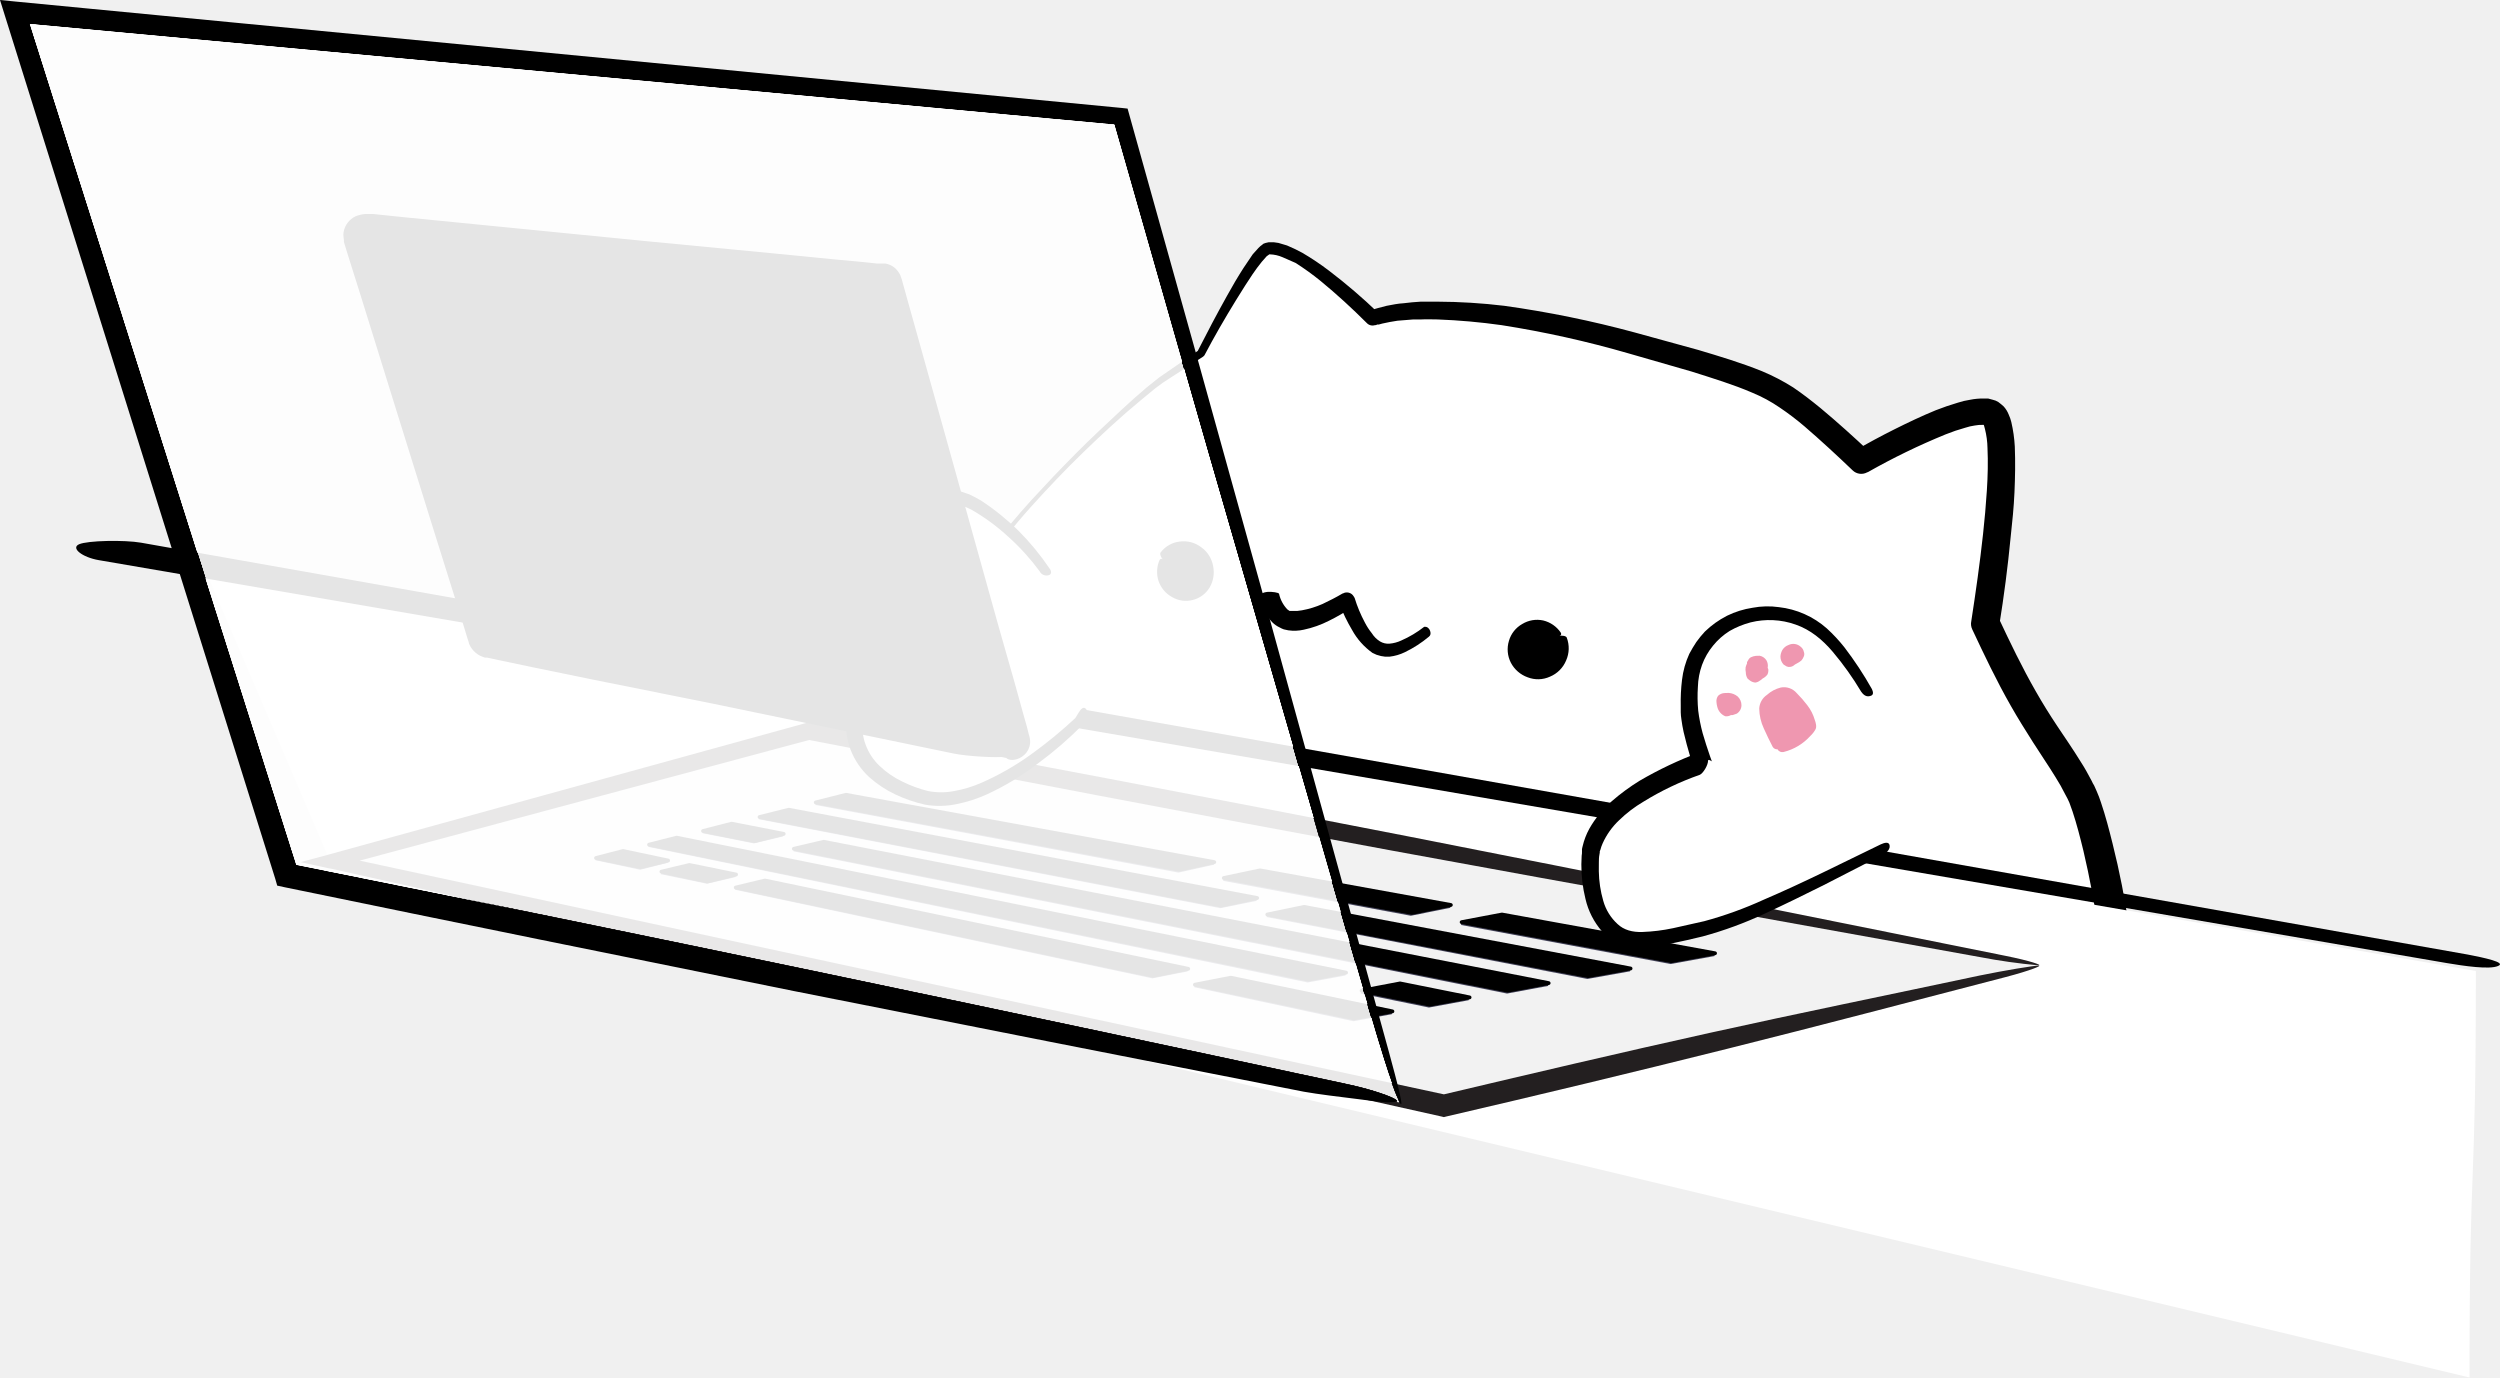
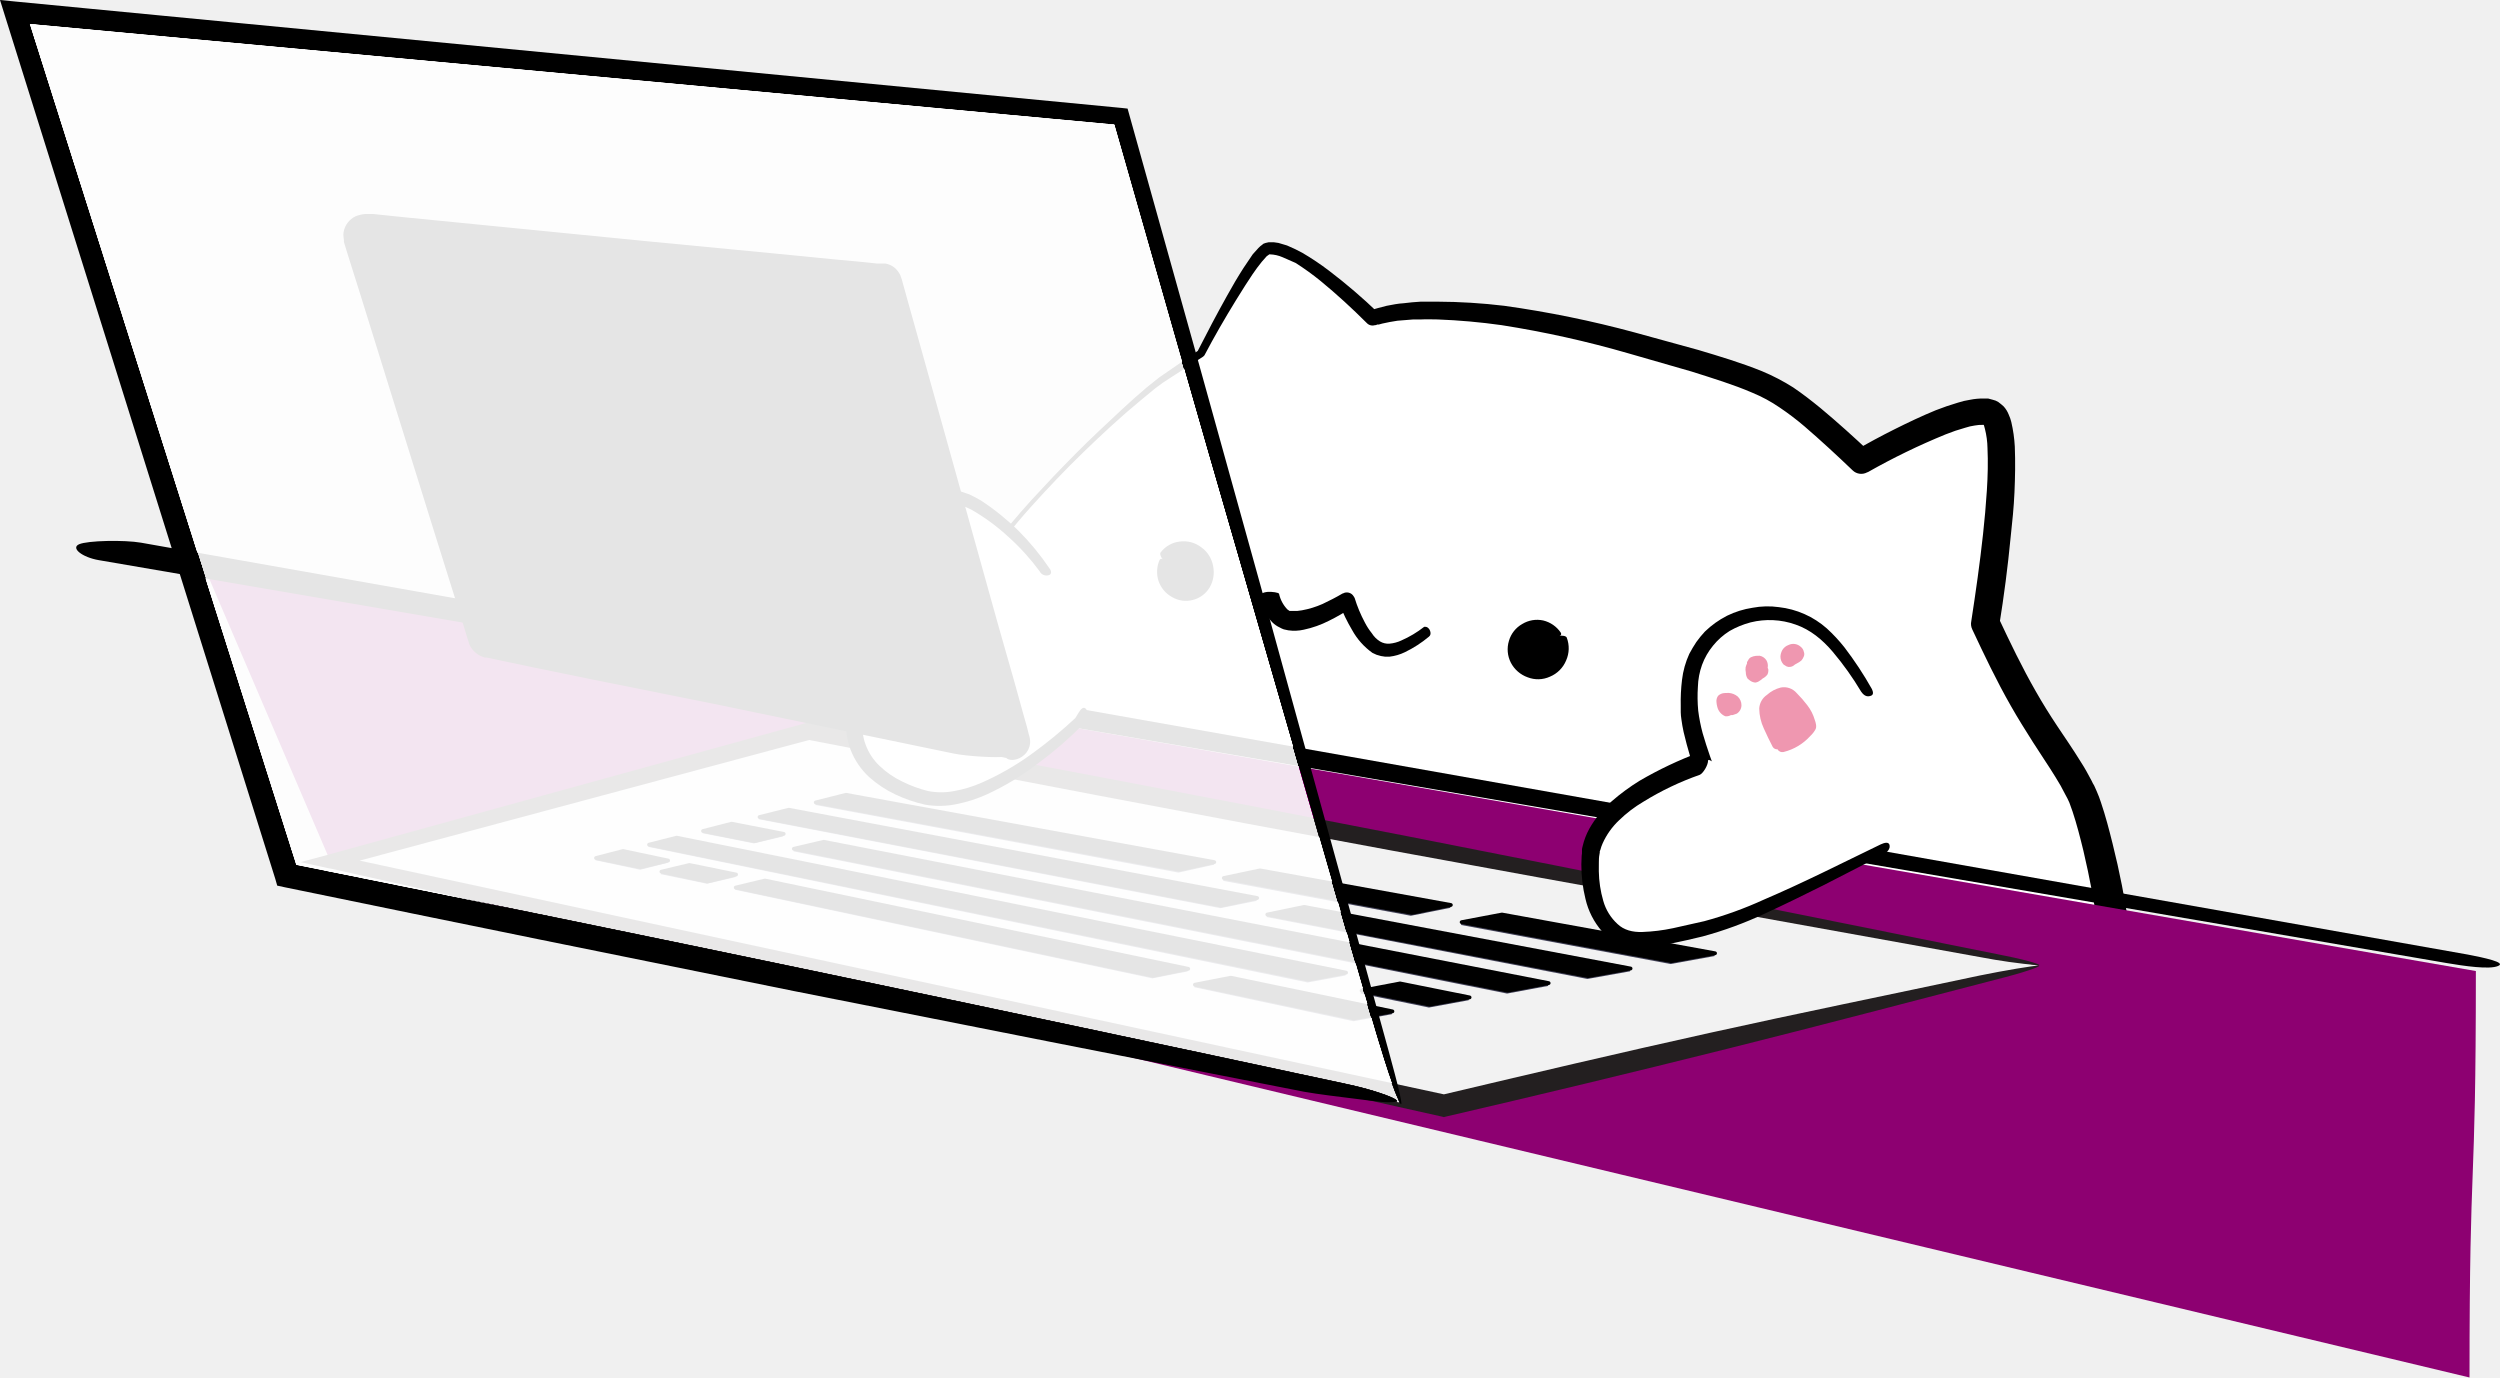
<svg xmlns="http://www.w3.org/2000/svg" xmlns:xlink="http://www.w3.org/1999/xlink" id="bongo-cat" viewBox="0 0 787.3 433.8">
  <defs>
    <symbol id="eye" data-name="eye" viewBox="0 0 19.2 18.7">
      <circle cx="9.4" cy="9.1" r="8" />
      <path d="M16.3,5.1a1.3,1.3,0,0,1-1.4-.3,7.2,7.2,0,0,0-4.5-2.6A7.2,7.2,0,0,0,5.5,3.5,6.8,6.8,0,0,0,2.8,7.8a6.8,6.8,0,0,0,1,4.8,6.2,6.2,0,0,0,4,2.7,6.1,6.1,0,0,0,4.6-.7,6.7,6.7,0,0,0,2.9-3.7,6.4,6.4,0,0,0-.5-4.5c-.1-.2.8-1,1.5-1.3s2.2,0,2.3.5a9.4,9.4,0,0,1-.2,7.2,9.4,9.4,0,0,1-5.1,5.1,9,9,0,0,1-7,.2A9.6,9.6,0,0,1,1,13.5,9.2,9.2,0,0,1,.4,6.6,8.9,8.9,0,0,1,4.6,1.3,9,9,0,0,1,11.2.2,9.3,9.3,0,0,1,16.7,4C16.9,4.3,17,4.8,16.3,5.1Z" />
    </symbol>
    <symbol id="paw-pads" data-name="paw-pads" viewBox="0 0 31.4 33.9">
      <path d="M6.8,16a3.7,3.7,0,0,1,1.1,2.8,3.2,3.2,0,0,1-1.6,2.6L5,21.8H4.4a2.8,2.8,0,0,1-1.8.3A4.2,4.2,0,0,1,.2,19.1,7.7,7.7,0,0,1,0,17.6a2.8,2.8,0,0,1,.6-2,3.2,3.2,0,0,1,2.1-.8H4A5,5,0,0,1,6.8,16Zm7.3-4.8a1.8,1.8,0,0,0,.7-.5l.7-.4a3.5,3.5,0,0,0,1.1-1,3.2,3.2,0,0,0,.3-1.4,1.4,1.4,0,0,0-.2-.6,3.4,3.4,0,0,0-.3-2.4,3.2,3.2,0,0,0-2.1-1.5H13.1a4.7,4.7,0,0,0-1.6.4,2,2,0,0,0-.9.9l-.4.6v.4a6.1,6.1,0,0,0-.5,1.2,4.3,4.3,0,0,0,0,1.6,3.5,3.5,0,0,0,.5,2l.7.6a3.3,3.3,0,0,0,1.7.7A3,3,0,0,0,14.1,11.2ZM22.7,7l.6.2h.3A2.3,2.3,0,0,0,25,6.8l.4-.3.6-.3a7.5,7.5,0,0,0,1.5-.9,4.2,4.2,0,0,0,.8-1.2,1.9,1.9,0,0,0,.1-1.5A2.6,2.6,0,0,0,27.5,1,3.5,3.5,0,0,0,23.6.3a3.8,3.8,0,0,0-2,1.5,4.8,4.8,0,0,0-.7,2,3.6,3.6,0,0,0,.9,2.6ZM31,24.1a13.5,13.5,0,0,0-2.2-4.7,36.6,36.6,0,0,0-3.2-3.9,5.3,5.3,0,0,0-5-1.9,10.5,10.5,0,0,0-4.5,2.2A5.6,5.6,0,0,0,13.5,20a15.1,15.1,0,0,0,1.2,6.3c.8,2,1.7,4,2.6,5.9a1.6,1.6,0,0,0,1.5.8,1.7,1.7,0,0,0,1.9.9,17.1,17.1,0,0,0,8.7-4.8,8.2,8.2,0,0,0,1.7-2C31.6,26.3,31.3,25,31,24.1Z" fill="#ef97b0" />
    </symbol>
  </defs>
  <g id="head">
    <g id="head__outline">
      <path d="M303.2,186.3c4-7,14.8-20.2,20-26,17-19,34.6-34.9,43-41l12-8s16.6-32,21-33c9-2,33,22,33,22s20-9,79,7c41,11.1,47,14,57,22,7.5,6,18,16,18,16s33.7-19.5,41-15-2,66-2,66,5.9,12.9,11,22c9.1,16.2,13.6,20.2,19,31,3.6,7.2,8.4,28.5,10.5,43.5l-385-62Z" fill="#fff" />
      <path d="M302.9,186.9c-1.2,3-5.9,12.6-9,18.8l-12.5,25.5-.6-1.2c32.2,4.8,64.4,9.2,96.6,13.6s64.4,8.9,96.5,13.7,64.3,9.7,96.4,14.9,64.1,10.5,96.2,15.8l-5.6,5.5c-1.2-8.5-2.8-17.1-4.8-25.6-1-4.1-2.1-8.4-3.4-12.3l-.5-1.4-.5-1.4-.6-1.3-.7-1.3a59.5,59.5,0,0,0-3.1-5.5c-2.2-3.6-4.7-7.2-7.1-11s-4.8-7.6-7-11.5c-4.5-7.9-8.3-15.9-12.1-24a4,4,0,0,1-.3-2.6h0c1.4-9.1,2.7-18.2,3.7-27.4.5-4.5.9-9.1,1.2-13.7s.4-9.1.2-13.4a26.4,26.4,0,0,0-.8-6,8.1,8.1,0,0,0-.3-1.1c-.1-.3-.2-.4-.1-.3h.3c0,.1.1.1,0,.1h-.6a11.9,11.9,0,0,0-2.5.2,16.3,16.3,0,0,0-3,.7,56.7,56.7,0,0,0-6.2,2.1,212.6,212.6,0,0,0-24.5,11.9h-.1a3.9,3.9,0,0,1-4.7-.6c-4.9-4.7-10-9.4-15.1-13.8a86.6,86.6,0,0,0-7.9-6,46.1,46.1,0,0,0-8.5-4.6c-6-2.6-12.6-4.6-19.2-6.7l-19.8-5.7a324.9,324.9,0,0,0-40-8.9,196.8,196.8,0,0,0-20.2-1.8c-1.7,0-3.4-.1-5.1,0h-2.5l-2.5.2-2.5.2-2.4.4-2.4.5-1.1.3h-.5l-.4.2H433a2.5,2.5,0,0,1-2.6-.7c-4.6-4.6-9.5-9.1-14.5-13.2a82.7,82.7,0,0,0-7.9-5.7L403.9,81a10.8,10.8,0,0,0-4-.9c-.1,0-.3,0-.3.1h0l-.7.5-1.5,1.7c-1,1.2-2,2.6-2.9,3.9s-3.6,5.5-5.3,8.3c-3.5,5.7-6.8,11.4-9.9,17.3h0l-.4.4-10.2,6.6a53.6,53.6,0,0,0-4.9,3.4l-4.6,3.8c-6.2,5.1-12.1,10.6-17.9,16.2s-11.3,11.4-16.7,17.4c-2.7,3-5.3,6.1-7.8,9.2s-5,6.3-7.4,9.5c-4.2,5.6-7,10-5.7,7.1a34.1,34.1,0,0,1,2.1-3.8l3.8-5.6c2.9-4,6.3-8.3,8.5-10.9s4.4-5.2,6.7-7.7l6.9-7.4c4.7-4.9,9.4-9.7,14.3-14.3s9.8-9.3,15-13.7l4-3.2,4.2-2.9,8.3-5.7-.4.4c3-5.9,6.1-11.8,9.4-17.7,1.6-2.9,3.3-5.8,5.1-8.6l2.9-4.3,1.8-2a7.5,7.5,0,0,1,1.3-1.1c.1-.2.6-.4,1-.5l.9-.2h1.7l1.4.2,2.7.8c1.7.7,3.3,1.5,4.8,2.3a84,84,0,0,1,8.5,5.7A175.7,175.7,0,0,1,434,98.5l-2.9-.6.8-.3.7-.2L434,97l2.7-.7,2.7-.5a23,23,0,0,1,2.6-.3l2.7-.3,2.7-.2h5.3a182.1,182.1,0,0,1,21,1.3,332.5,332.5,0,0,1,41.1,8.4l20,5.5c6.7,2,13.4,4,20.1,6.7a65.3,65.3,0,0,1,9.8,5.1c3.1,2.1,5.9,4.3,8.6,6.5,5.4,4.5,10.6,9.2,15.7,14l-4.8-.6c4.1-2.4,8.2-4.6,12.4-6.7s8.6-4.2,13-6c2.3-.9,4.6-1.7,7-2.4a23.4,23.4,0,0,1,3.8-.9,20,20,0,0,1,4.4-.4h1.3l1.5.4a5.1,5.1,0,0,1,1.7.7l.9.7.8.7a8.3,8.3,0,0,1,1.6,2.6,12.7,12.7,0,0,1,.8,2.3,44.6,44.6,0,0,1,1.1,7.7c.2,5,.1,9.7-.1,14.4s-.7,9.5-1.2,14.1c-.9,9.4-2.1,18.6-3.6,27.9l-.3-2.6c3.7,7.9,7.5,15.8,11.8,23.3,2.1,3.7,4.4,7.4,6.8,11s4.9,7.2,7.3,11.1c1.3,2,2.4,4,3.5,6.1a10.9,10.9,0,0,0,.8,1.5l.8,1.8.7,1.7.6,1.7c1.5,4.4,2.6,8.7,3.7,13.1a262,262,0,0,1,5.2,26.4,4.9,4.9,0,0,1-4.1,5.6h-1.5c-32.1-5-64.2-9.9-96.3-15.1s-64.1-10.6-96.1-16.1-64-11.4-96-17.4-63.9-11.9-95.9-17.4h-.1a.8.8,0,0,1-.6-.9v-.2l16.6-32.1C299.8,192.2,304.1,183.9,302.9,186.9Z" />
    </g>
    <g id="head__face">
      <g id="eyes">
        <use width="19.2" height="18.7" transform="translate(474.8 195.2)" xlink:href="#eye" />
        <use width="19.2" height="18.7" transform="matrix(-0.51, -0.85, 0.82, -0.5, 370.39, 192.59)" xlink:href="#eye" />
      </g>
      <g id="mouth">
        <path d="M399.2,186.3c.9,3.6,2.6,7.8,6,9,6.4,2.3,19-6,19-6s4.1,12.4,10,15,10.7-1.7,16-6" fill="#fff" />
        <path d="M450.2,198.3c.6,1.2.2,1.9-.2,2.2a36.7,36.7,0,0,1-7.6,4.9,14.9,14.9,0,0,1-4.8,1.4h-1.4l-1.3-.2-1.4-.4-1.3-.6a21.6,21.6,0,0,1-6.4-7.2,52.8,52.8,0,0,1-4-8.3l3.8,1.3a62.3,62.3,0,0,1-7.1,4.1,32.1,32.1,0,0,1-7.9,2.8,13.2,13.2,0,0,1-4.9.2l-1.4-.3a7.5,7.5,0,0,1-1.3-.6,7.9,7.9,0,0,1-2.3-1.6,16.8,16.8,0,0,1-2.9-4,24.1,24.1,0,0,1-1.6-4.2c-.1-.5,1.6-1.3,3-1.4s3.5.2,3.6.6a10.3,10.3,0,0,0,2.6,4.9l.7.5h2.4l1.5-.2a28.4,28.4,0,0,0,6.5-2c2.1-1,4.3-2.1,6.3-3.3h.1a2.5,2.5,0,0,1,3.4.9l.3.5a43.1,43.1,0,0,0,3.2,7.7,19.8,19.8,0,0,0,2.2,3.4,8.1,8.1,0,0,0,2.6,2.6,5,5,0,0,0,3,.7,10.8,10.8,0,0,0,3.7-1,33.4,33.4,0,0,0,7.2-4.3C448.8,197.4,449.5,197.2,450.2,198.3Z" />
      </g>
    </g>
  </g>
  <g id="table">
-     <path d="M65.7,181.8l714,124c0,74-2,54-2,128l-673-161Z" fill="#fff" />
+     <path d="M65.7,181.8l714,124c0,74-2,54-2,128l-673-161Z" fill="#8D0071" />
    <path d="M786.7,304.2c-2.7,1.2-10.8,0-16.1-.9L31.1,176.4c-5.2-.9-8.9-3.8-6.2-5s14.3-1.4,19.5-.5L777.1,300.6C782.3,301.6,789.4,303.1,786.7,304.2Z" />
  </g>
  <g id="laptop">
    <g id="laptop__base">
      <polygon points="641.9 304.1 454.7 348.2 103.8 271.3 254.6 230.3 641.9 304.1" fill="#f2f2f2" />
      <path d="M641.9,304.1c1.5-.1-2.3,1.5-10.3,3.6-28.9,7.5-58.1,15.2-87.7,22.6s-59.1,14.5-88.4,21.3l-.8.2-.8-.2-349.5-78-1.1-.2-8.7-1.9,8.6-2.3,150.6-41.5.6-.2h.7c62.5,11.7,125.5,23.6,188.4,35.9s125.6,25.1,188,37.6c8,1.6,11.9,3,10.4,3a185.6,185.6,0,0,1-18.4-2.6c-61.9-11.2-123.6-22.2-185-33.5s-122.7-23.1-184.4-35h1.2L104.4,273.4h-.1v-4.3l351.2,75.7h-1.5c28.3-6.7,56.3-13.3,84.3-19.5s56.5-12,85.2-18.1C631.3,305.6,640.4,304.1,641.9,304.1Z" fill="#231f20" />
    </g>
    <g id="laptop__keyboard">
      <polygon points="371.1 274.8 256.8 253.5 257 252.7 266.2 251.1 382.4 271.5 382.3 272.3 371.1 274.8" fill="#3e3e54" />
      <polygon points="237.4 265.6 221.3 262.4 221.4 261.7 230.2 260.2 246.8 262.6 246.6 263.4 237.4 265.6" fill="#3e3e54" />
      <polygon points="474.6 312.9 249.9 268.1 250.1 267.3 259.2 265.8 487.7 309.6 487.5 310.5 474.6 312.9" fill="#3e3e54" />
      <polygon points="411.8 309.4 204.2 266.7 204.4 266 212.9 264.5 423.9 306.3 423.7 307.2 411.8 309.4" fill="#3e3e54" />
      <polygon points="450 317.3 428.5 312.9 428.8 312 440.7 310.6 462.7 314.1 462.5 315 450 317.3" fill="#3e3e54" />
      <polygon points="201.6 273.9 187.5 270.9 187.7 270.2 196 268.7 210.4 271 210.3 271.7 201.6 273.9" fill="#3e3e54" />
      <polygon points="222.6 278.3 208.1 275.3 208.3 274.5 216.9 273.1 231.8 275.4 231.6 276.2 222.6 278.3" fill="#3e3e54" />
      <polygon points="362.9 308.1 231.5 280.2 231.7 279.5 240.7 278.1 374.2 305.1 374 305.9 362.9 308.1" fill="#3e3e54" />
      <polygon points="444.3 288.4 385.2 277.4 385.4 276.5 396.6 274.9 456.9 285.1 456.7 285.9 444.3 288.4" fill="#3e3e54" />
      <polygon points="526.1 303.6 460.1 291.3 460.3 290.4 472.8 288.9 540.1 300.2 539.9 301.1 526.1 303.6" fill="#3e3e54" />
      <polygon points="426.2 321.6 376.1 310.9 376.3 310.1 387.4 308.7 438.5 318.5 438.3 319.4 426.2 321.6" fill="#3e3e54" />
      <g>
        <polygon points="410.6 286.5 399.1 288 398.9 288.8 499.9 308.3 513.3 305.9 513.5 305 410.6 286.5" fill="#3e3e54" />
        <polygon points="395.7 283.7 395.9 282.8 248.2 255.7 239.2 257.3 239 258 384.3 286 395.7 283.7" fill="#3e3e54" />
      </g>
      <polygon points="371.3 273.9 256.9 252.7 266.4 250.3 382.4 271.5 371.3 273.9" stroke="#000" stroke-linecap="round" stroke-linejoin="round" stroke-width="1.2" />
      <polygon points="237.6 264.9 221.4 261.7 230.4 259.4 246.8 262.6 237.6 264.9" stroke="#000" stroke-linecap="round" stroke-linejoin="round" stroke-width="1.2" />
      <polygon points="474.8 312 250 267.3 259.4 265.1 487.7 309.6 474.8 312" stroke="#000" stroke-linecap="round" stroke-linejoin="round" stroke-width="1.2" />
      <polygon points="412 308.5 204.4 266 213.1 263.8 423.9 306.3 412 308.5" stroke="#000" stroke-linecap="round" stroke-linejoin="round" stroke-width="1.2" />
      <polygon points="450.2 316.4 428.8 312 440.9 309.7 462.8 314.1 450.2 316.4" stroke="#000" stroke-linecap="round" stroke-linejoin="round" stroke-width="1.2" />
      <polygon points="201.7 273.1 187.7 270.2 196.2 268 210.4 271 201.7 273.1" stroke="#000" stroke-linecap="round" stroke-linejoin="round" stroke-width="1.2" />
      <polygon points="222.8 277.6 208.3 274.5 217.1 272.4 231.8 275.4 222.8 277.6" stroke="#000" stroke-linecap="round" stroke-linejoin="round" stroke-width="1.2" />
      <polygon points="363.1 307.3 231.7 279.5 240.9 277.3 374.2 305.1 363.1 307.3" stroke="#000" stroke-linecap="round" stroke-linejoin="round" stroke-width="1.2" />
      <polygon points="444.6 287.5 385.4 276.5 396.8 274.1 456.9 285 444.6 287.5" stroke="#000" stroke-linecap="round" stroke-linejoin="round" stroke-width="1.2" />
      <polygon points="526.3 302.7 460.3 290.4 473 288 540.1 300.2 526.3 302.7" stroke="#000" stroke-linecap="round" stroke-linejoin="round" stroke-width="1.2" />
      <polygon points="426.4 320.7 376.3 310.1 387.6 307.9 438.5 318.5 426.4 320.7" stroke="#000" stroke-linecap="round" stroke-linejoin="round" stroke-width="1.2" />
      <g>
        <polygon points="410.7 285.6 399.1 288 500.1 307.4 513.5 305 410.7 285.6" stroke="#000" stroke-linecap="round" stroke-linejoin="round" stroke-width="1.2" />
        <polygon points="395.9 282.8 248.4 255 239.2 257.3 384.5 285.2 395.9 282.8" stroke="#000" stroke-linecap="round" stroke-linejoin="round" stroke-width="1.2" />
      </g>
    </g>
    <g id="paw-right">
      <g id="paw-right--down">
        <path d="M293.2,191.3l10-7s-18.4,11.1-24,20-13,20.4-9,31c4.7,12.4,20.5,15.7,22,16,20,3.8,47.8-24.3,47.8-24.3s1.9-3.3,2.2-3.7" fill="#fff" />
        <path d="M342.1,223.4c.9,1.2.2,2.8-.3,3.7l-.4.7-.3.3a118.1,118.1,0,0,1-14.2,12.3,83.2,83.2,0,0,1-16.2,9.8,43.9,43.9,0,0,1-9.3,3,26.3,26.3,0,0,1-10.1.2,44.5,44.5,0,0,1-9.3-3.2,34.2,34.2,0,0,1-8.3-5.5,23,23,0,0,1-5.8-8.5,21.3,21.3,0,0,1-1.3-10.3,34.9,34.9,0,0,1,2.7-9.7,76.1,76.1,0,0,1,4.5-8.5l2.4-4,.6-1,.8-1.1a15.6,15.6,0,0,1,1.6-2,49.9,49.9,0,0,1,7-6.8,136.1,136.1,0,0,1,15.3-11.2,3.1,3.1,0,0,1,4.4,1,3,3,0,0,1-.8,4.2H305l-8.6,6.2c-.9.6-2.7-.5-3.1-1.9s.5-4.4,1.5-5l6.6-4.5,3.5,5.3A131.9,131.9,0,0,0,290,197.4a52.7,52.7,0,0,0-6.4,6,6.5,6.5,0,0,0-1.3,1.6l-.6.8-.7,1-2.4,3.8c-1.6,2.6-3.1,5.2-4.4,7.8a27.7,27.7,0,0,0-2.4,8.1,15.6,15.6,0,0,0,.8,8,17.4,17.4,0,0,0,4.4,6.7,27.2,27.2,0,0,0,7.1,4.9,39.5,39.5,0,0,0,8.1,3,21.6,21.6,0,0,0,8.4,0,37.8,37.8,0,0,0,8.5-2.6,84.9,84.9,0,0,0,15.7-9,142.4,142.4,0,0,0,14.1-11.6l-.3.3,1.1-1.8C340.3,223.4,341.3,222.2,342.1,223.4Z" />
      </g>
      <g id="paw-right--up">
        <g>
          <path d="M282.2,215.2c-1.6-1.6-12.8-17.9-14-34.3-.1-2.5,1.7-16,12.9-22.4s22.3-1.9,26.2.4c12.2,7.3,21.2,19.1,22.8,22.4" fill="#fff" />
          <path d="M330,181.2a2.4,2.4,0,0,1-2.6-1.3,71.4,71.4,0,0,0-9.8-10.8,64,64,0,0,0-11.7-8.6,26.3,26.3,0,0,0-6.5-2.3,26.9,26.9,0,0,0-6.9-.6,24.9,24.9,0,0,0-6.7,1.3,20.8,20.8,0,0,0-5.8,3.3,23.1,23.1,0,0,0-7.6,11,32.5,32.5,0,0,0-1.4,6.6,6.6,6.6,0,0,0,.1,1.4l.2,1.8c.1,1.2.4,2.3.6,3.5a65,65,0,0,0,4.8,13.4c1,2.2,2.2,4.3,3.4,6.4a43.1,43.1,0,0,0,3.9,5.9.6.6,0,0,1,0,.6c0,.2-.2.4-.4.7a5.7,5.7,0,0,1-1.5,1.6c-1.3.6-4.1.1-4.6-.6a89.5,89.5,0,0,1-7.2-13.7,63.7,63.7,0,0,1-4.3-14.9,25.7,25.7,0,0,1-.5-4c0-.3-.1-.6-.1-1v-1.2a12.5,12.5,0,0,1,.2-2.1,35.2,35.2,0,0,1,2.4-7.8,28.6,28.6,0,0,1,4.1-6.9,24.6,24.6,0,0,1,6.1-5.5,26.2,26.2,0,0,1,15.5-4.2,28.9,28.9,0,0,1,7.8,1.2l3.8,1.3,1.8.9,1.8,1a78.2,78.2,0,0,1,11.9,9.6,80.2,80.2,0,0,1,9.7,11.8C331.1,179.7,331.4,181,330,181.2Z" />
        </g>
        <use width="31.4" height="33.93" transform="translate(273.2 166.1) rotate(-5.6)" xlink:href="#paw-pads" />
      </g>
    </g>
    <g id="laptop__terminal">
      <path d="M316.9,238.7,153.5,205.2a5.1,5.1,0,0,1-4-3.5L109.8,75.4c-1-3.3,1.9-6.6,5.6-6.3L277.9,84.5a5.2,5.2,0,0,1,4.6,3.7l40.7,144.4C324.2,236.2,320.8,239.5,316.9,238.7Z" />
      <path d="M317.3,238.7a7.9,7.9,0,0,0,2.2-.7,5,5,0,0,0,2.2-1.9,3.7,3.7,0,0,0,.6-2.9l-.3-.8-.2-.9a15.4,15.4,0,0,1-.5-1.7L300,154.6l-10.7-37.5L284,98.3l-2.6-9.4a7.9,7.9,0,0,0-.4-.9,4.3,4.3,0,0,0-.4-.7,3.3,3.3,0,0,0-1.5-1.1l-.9-.3h-1.1l-2.4-.2L119.2,71.2l-2.4-.3h-2.2a3.3,3.3,0,0,0-2.8,1.6,2.4,2.4,0,0,0-.5,1.4v.8c.1.1.1.2.1.4l.2.6,1.5,4.6L119,98.8l11.8,37.3,11.7,37.2,5.9,18.6,2.9,9.3a3.4,3.4,0,0,0,2.2,2h1l1.2.3,2.4.4,153,31.1c4.3.9,7.4,2.9,5.2,3.3s-11.7-.1-16-1l-75.8-15.7L186.6,214l-19-3.9-9.5-2-4.7-1h-.7l-.8-.3a6.1,6.1,0,0,1-1.4-.7,7.6,7.6,0,0,1-2.3-2.4l-.4-.8a1.9,1.9,0,0,1-.2-.7l-.4-1.2-.7-2.3-1.4-4.6-2.9-9.2-5.8-18.5-11.5-36.9-11.5-37-2.9-9.2L109,78.5l-.7-2.3v-.6c0-.3-.1-.6-.1-.8a4.8,4.8,0,0,1,0-1.7,6.8,6.8,0,0,1,3.8-5,10.1,10.1,0,0,1,3-.7h2.6l9.6,1L204.1,76l38.5,3.7,19.3,1.9,9.6.9,4.8.5h2.6a6.6,6.6,0,0,1,2.7,1.2,7.2,7.2,0,0,1,1.9,2.4,12.1,12.1,0,0,1,.5,1.4l.3,1.1,1.3,4.7,2.6,9.3,5.2,18.6,10.4,37.3,10.4,37.3,5.3,18.6,2.6,9.4,1.3,4.6.6,2.4a7,7,0,0,1,.4,2.7,5.7,5.7,0,0,1-1.8,3.7,5.9,5.9,0,0,1-3.4,1.6,3.5,3.5,0,0,1-2.1-.4C316.7,239,316.8,238.9,317.3,238.7Z" />
    </g>
    <g id="laptop__terminal_code_scene">
      <g id="laptop__code">
        <g stroke="#3DE0E8" stroke-width="6" transform="matrix(-1 0 0 1 278 103)">
          <g id="f3" transform="translate(0 76)">
            <path class="typing-animation" id="f3-l9" d="M8,25L8,25" stroke-dasharray="60,10" />
            <path class="typing-animation" id="f3-l8" d="M8,13L8,13" stroke-dasharray="50,10" />
            <path class="typing-animation" id="f3-l7" d="M0,1L0,1" stroke-dasharray="25,10" />
          </g>
          <g id="f2" transform="translate(0 38)">
            <path class="typing-animation" id="f2-l6" d="M8,25L8,25" stroke-dasharray="40,10" />
            <path class="typing-animation" id="f2-l5" d="M8,13L8,13" stroke-dasharray="60,10" />
            <path class="typing-animation" id="f2-l4" d="M0,1L0,1" stroke-dasharray="30,10" />
          </g>
          <g id="f1">
            <path class="typing-animation" id="f1-l3" d="M8,25L8,25" stroke-dasharray="60,10" />
            <path class="typing-animation" id="f1-l2" d="M8,13L8,13" stroke-dasharray="60,10" />
            <path class="typing-animation" id="f1-l1" d="M0,1L0,1" stroke-dasharray="60,10" />
          </g>
        </g>
      </g>
    </g>
    <g id="laptop__cover" style="mix-blend-mode: hard-light;">
      <polygon points="440.7 347.2 90.3 275.6 4.7 3.8 353 36.7 440.7 347.2" fill="#f2f2f2" />
      <path d="M440.4,346.4c-2.5-5.3-6.5-18.8-9-27.4L390.7,178c-13.6-46.8-26.9-93.7-40.3-140.6l2.3,2L4.4,7.1,7.9,2.8,94,274.5l-2.9-2.6q83.7,16.8,166.8,34.2t166.8,35.4c8.8,1.9,17.5,5.1,14.7,5.5s-6.3-.2-12-.9-12.3-1.5-16.8-2.3Q330.5,328.1,250,312.1c-53.5-10.8-107.1-21.7-160.4-32.7l-2.3-.5-.6-2.1L1.5,4.8,0,0,5,.5,353.3,34l1.8.2.5,1.8q20.7,73.8,41.2,147.8l40.6,147.5C439.8,340.1,442.9,351.7,440.4,346.4Z" />
    </g>
  </g>
  <g id="paw-left">
    <g id="paw-left--up">
      <g>
        <path d="M545.4,261.9c-7.1-13-12.9-31.1-13.3-37.6-.6-9,0-15.6,5.2-22.2s15-9.8,22.7-8.8a26.7,26.7,0,0,1,17.3,9.4c5.3,5.8,9.4,12.9,11.6,16.6" fill="#fff" />
        <path d="M588.9,219.2c-1.4.4-2.3-.7-2.8-1.4a93.9,93.9,0,0,0-8.9-12.5c-3.3-3.9-7.1-7-11.7-8.6a24.2,24.2,0,0,0-7.1-1.4,24.5,24.5,0,0,0-7.1.7,27,27,0,0,0-6.6,2.7,21,21,0,0,0-5.2,4.6,20.6,20.6,0,0,0-3.5,6.1,22.2,22.2,0,0,0-1.3,6.9,47.3,47.3,0,0,0,.1,7.5,52.2,52.2,0,0,0,1.4,7.1c1.4,4.8,3.1,9.7,5,14.4a147.7,147.7,0,0,0,6.5,13.9c.4.7-1,2.3-2.4,2.6s-4-.6-4.4-1.4c-2.3-4.8-4.3-9.7-6.1-14.6a128.8,128.8,0,0,1-4.6-15.3c-.3-1.3-.5-2.6-.7-4a16.4,16.4,0,0,1-.2-2.2v-2a57,57,0,0,1,.4-8.2,27.2,27.2,0,0,1,2.3-8.2c.7-1.3,1.4-2.5,2.2-3.7l1.3-1.7,1.4-1.6a28.8,28.8,0,0,1,7-5,27.6,27.6,0,0,1,8-2.5,25.6,25.6,0,0,1,8.3-.2,27.4,27.4,0,0,1,15.1,6.7,50.6,50.6,0,0,1,5.5,5.9,111.3,111.3,0,0,1,8.7,13.2C589.8,217.7,590.3,218.9,588.9,219.2Z" />
      </g>
      <use width="31.4" height="33.93" transform="matrix(0.99, -0.03, 0.04, 1, 539.85, 203.52)" xlink:href="#paw-pads" />
    </g>
    <g id="paw-left--down">
      <path d="M538.2,239.3c-3.2,1.6-33,10.8-37,28-.4,1.8-2.1,18.9,7,26,5.5,4.3,12.7,2.8,25,0,10.3-2.3,19-5.8,40-16,9.1-4.4,16.6-8.2,22-11" fill="#fff" />
      <path d="M595.1,266.4c.1,1.4-1.4,2.4-2.4,2.9l-18.3,9.4c-6.2,3.1-12.3,6.1-18.6,9a120.8,120.8,0,0,1-19.6,7.2l-5.1,1.2-5.1,1.1a43.4,43.4,0,0,1-5.2.9,33.8,33.8,0,0,1-5.6.3,17.8,17.8,0,0,1-5.8-1.5,6.1,6.1,0,0,1-1.4-.7l-1.3-.9-2.2-2a23.6,23.6,0,0,1-5.2-10.2,44.5,44.5,0,0,1-1.3-10.9c0-.9.1-1.8.1-2.7a6.6,6.6,0,0,0,.1-1.4v-.7c.1-.3.1-.7.2-.9a21.6,21.6,0,0,1,2.1-5.5,33.4,33.4,0,0,1,7.1-8.7,67.1,67.1,0,0,1,8.7-6.4,121.7,121.7,0,0,1,19-9,1.5,1.5,0,0,1,1.7.6,3.4,3.4,0,0,1,.9,1.9c.1,1.5-1.6,4.2-2.6,4.6a91.1,91.1,0,0,0-17.8,8.5,40.1,40.1,0,0,0-7.6,5.8,22.8,22.8,0,0,0-5.2,7.3l-.4,1-.3,1a1.7,1.7,0,0,0-.2.5v.4c-.1.4-.1.8-.2,1.2s-.1,3.1-.1,4.7a35.4,35.4,0,0,0,1.4,9.3,15.6,15.6,0,0,0,4.5,7.3c2,1.9,4.7,2.6,7.8,2.5a55.9,55.9,0,0,0,9.7-1.2l4.9-1.1,4.9-1.1a121,121,0,0,0,18.8-6.8c12.4-5.3,24.6-11.5,36.8-17.4C593.4,265.4,595,264.9,595.1,266.4Z" />
    </g>
  </g>
</svg>
